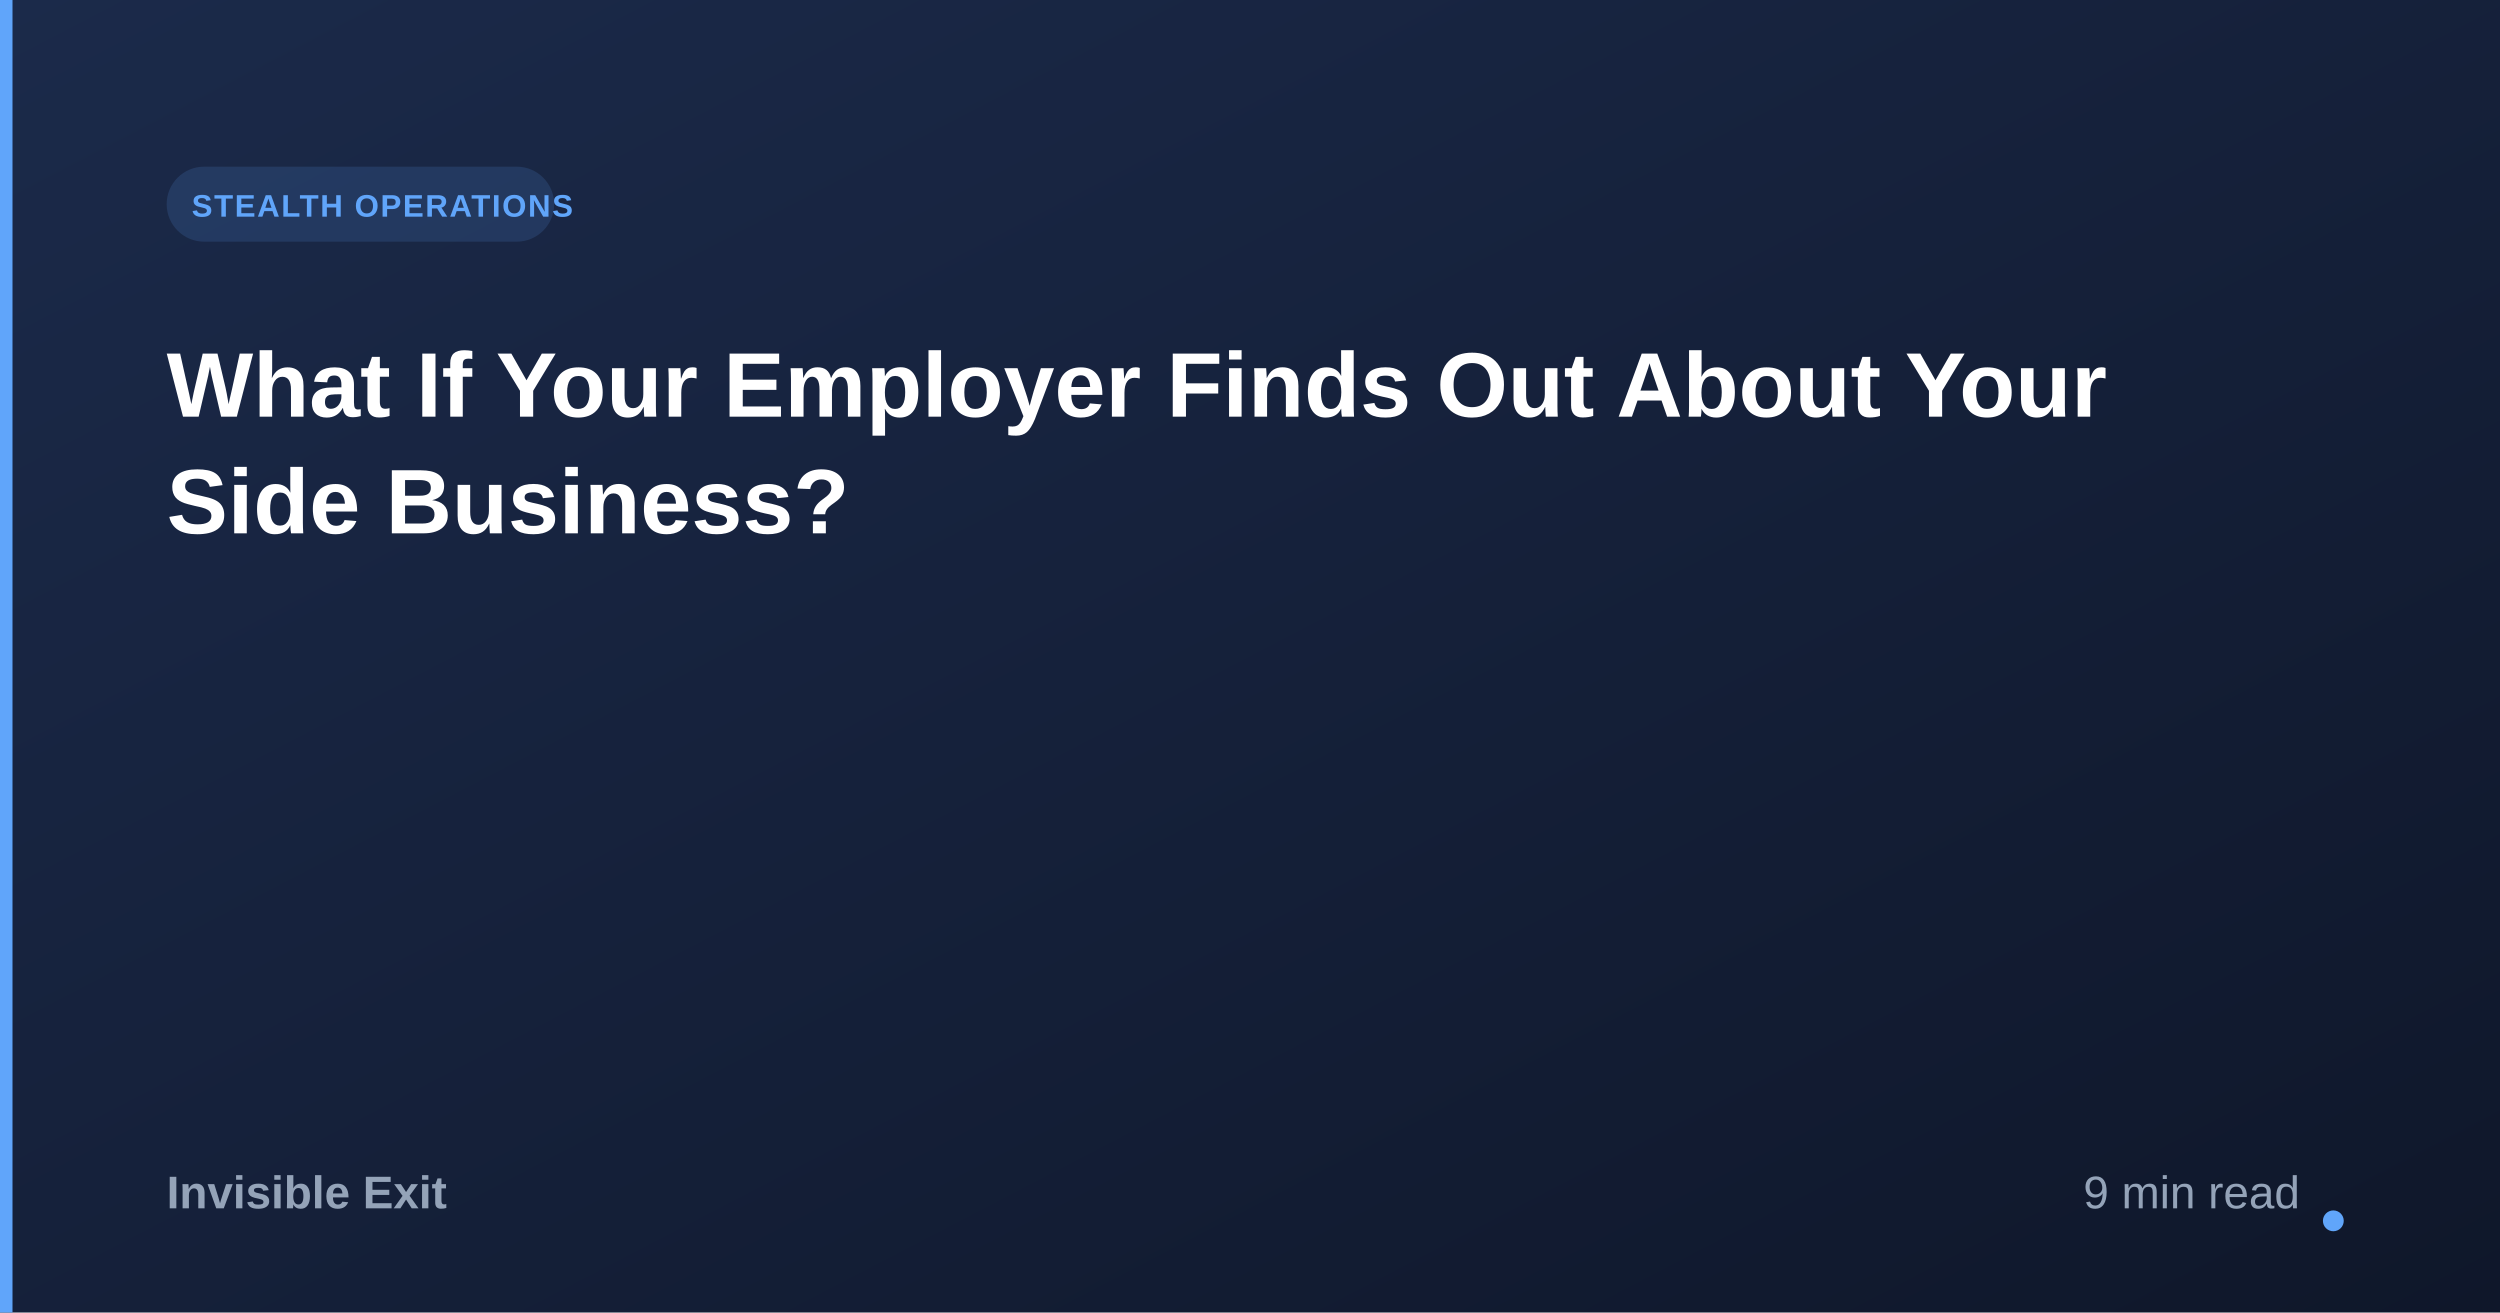
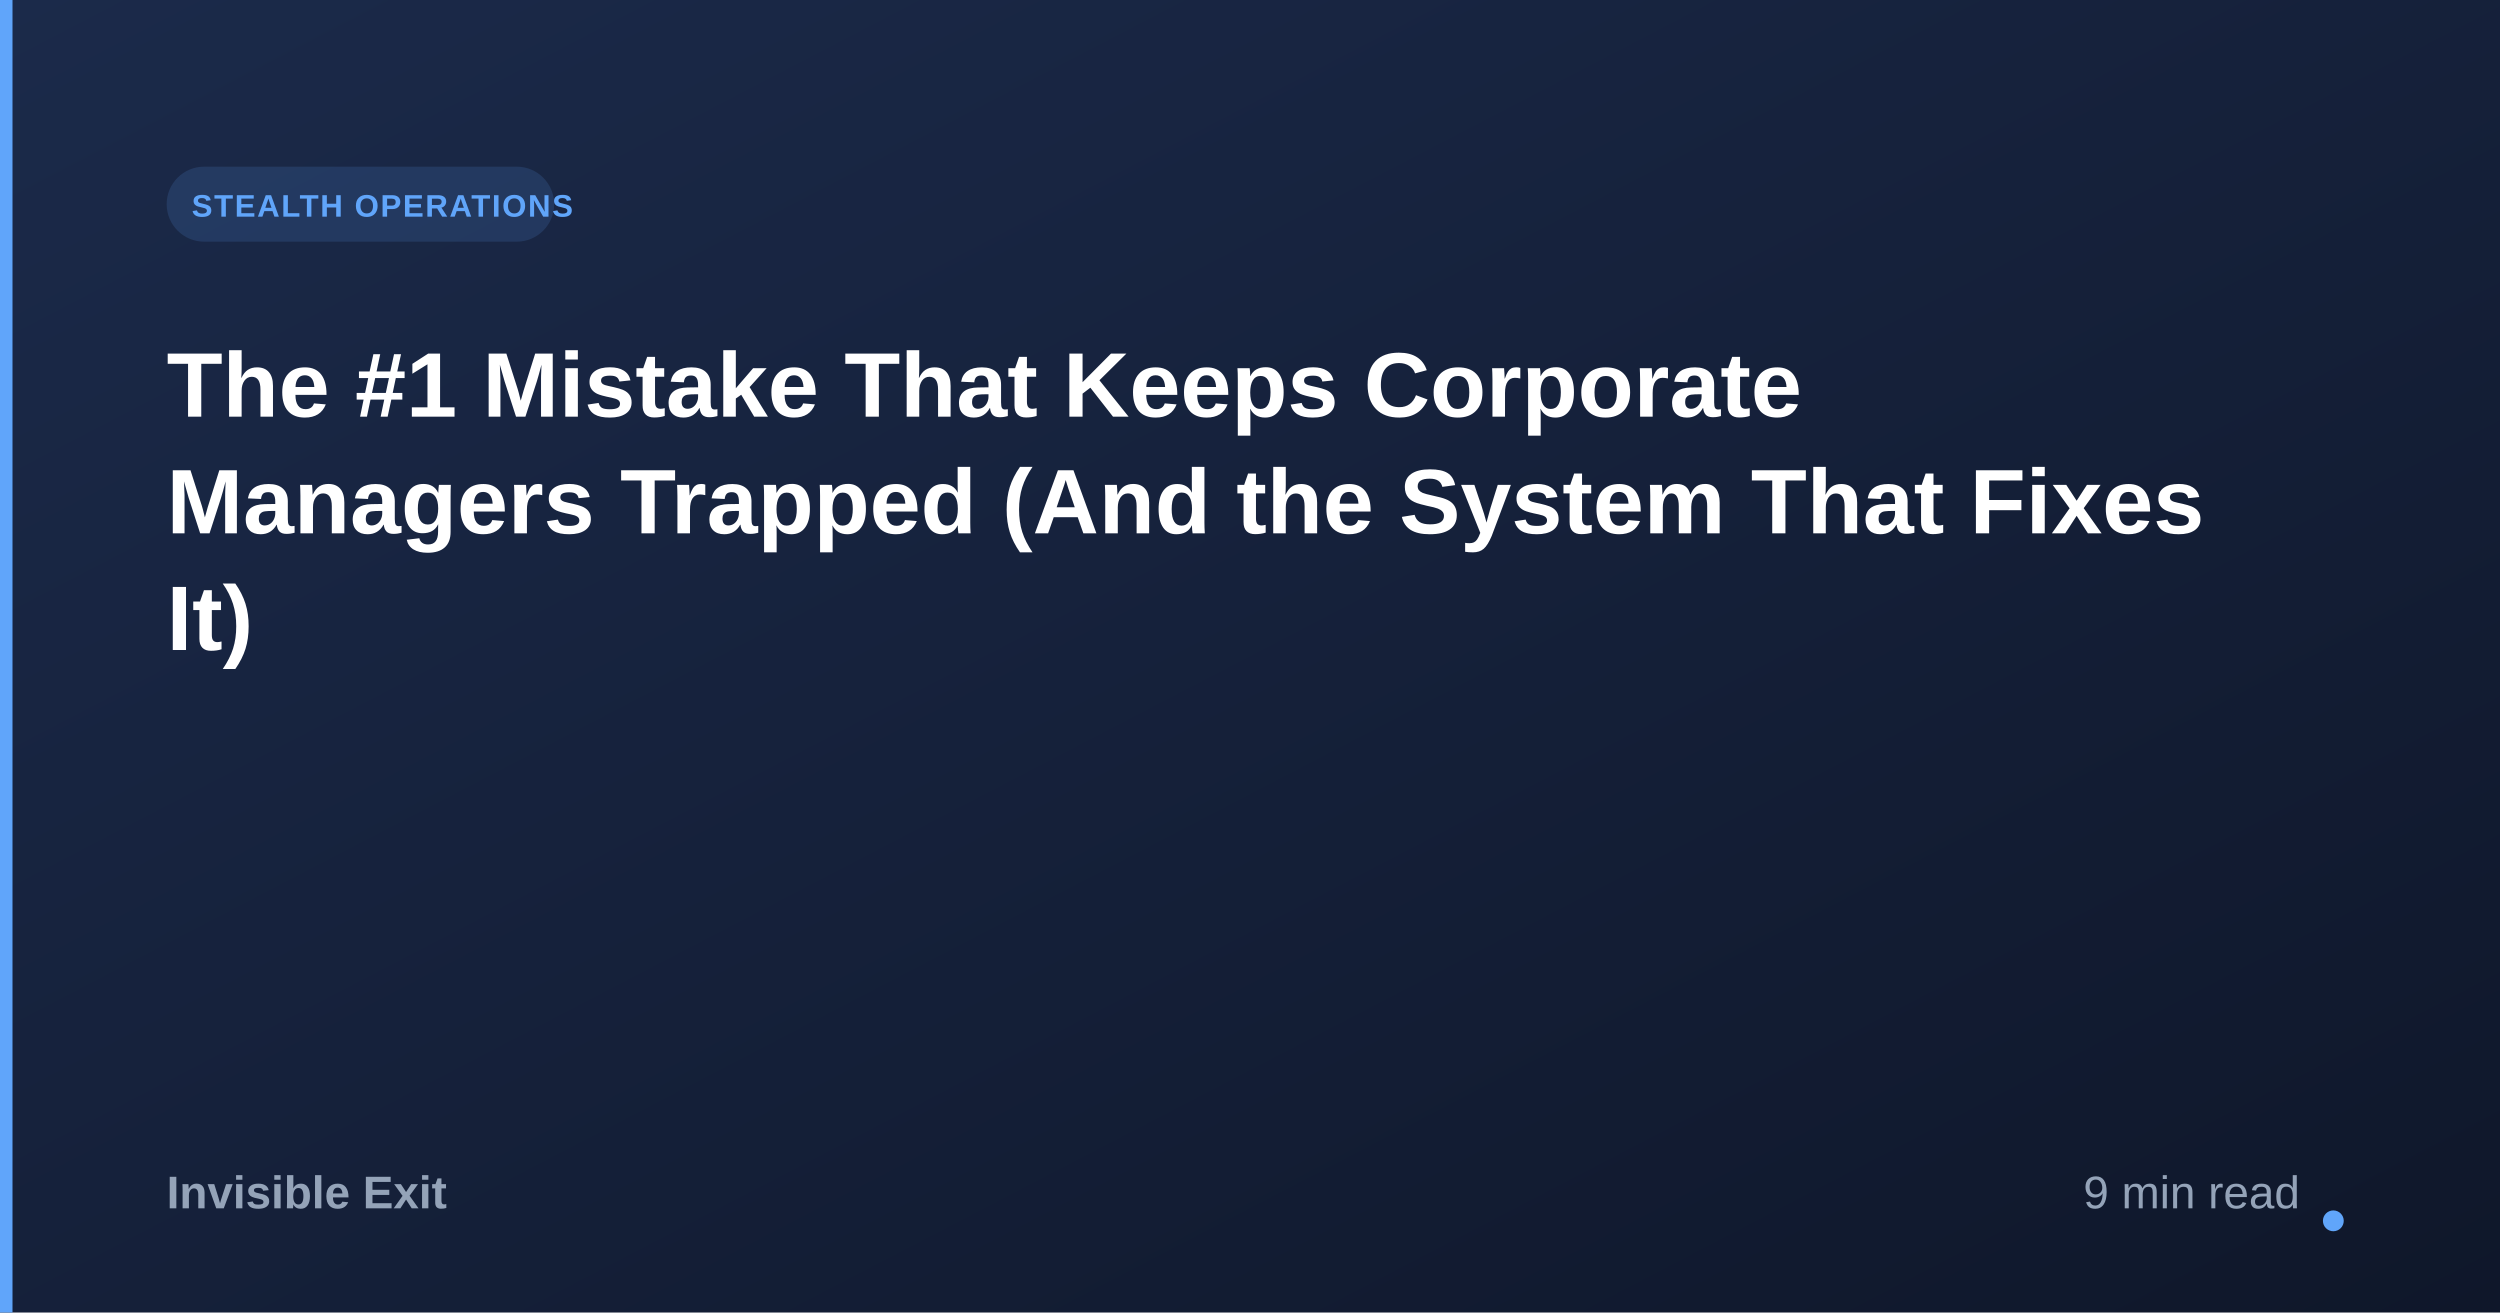
<svg xmlns="http://www.w3.org/2000/svg" width="1200" height="630">
  <defs>
    <linearGradient id="bg" x1="0%" y1="0%" x2="100%" y2="100%">
      <stop offset="0%" style="stop-color:#1B2A4A" />
      <stop offset="100%" style="stop-color:#0f172a" />
    </linearGradient>
  </defs>
  <rect width="1200" height="630" fill="url(#bg)" />
  <rect x="0" y="0" width="6" height="630" fill="#60A5FA" />
  <rect x="80" y="80" width="186" height="36" rx="18" fill="rgba(96,165,250,0.15)" />
  <text x="92" y="104" font-family="Arial, Helvetica, sans-serif" font-size="15" font-weight="600" fill="#60A5FA" letter-spacing="0.05em">STEALTH OPERATIONS</text>
-   <text x="80" y="200" font-family="Arial, Helvetica, sans-serif" font-size="44" font-weight="700" fill="#FFFFFF">What If Your Employer Finds Out About Your</text>
-   <text x="80" y="256" font-family="Arial, Helvetica, sans-serif" font-size="44" font-weight="700" fill="#FFFFFF">Side Business?</text>
+   <text x="80" y="200" font-family="Arial, Helvetica, sans-serif" font-size="44" font-weight="700" fill="#FFFFFF">The #1 Mistake That Keeps Corporate</text>
+   <text x="80" y="256" font-family="Arial, Helvetica, sans-serif" font-size="44" font-weight="700" fill="#FFFFFF">Managers Trapped (And the System That Fixes</text>
+   <text x="80" y="312" font-family="Arial, Helvetica, sans-serif" font-size="44" font-weight="700" fill="#FFFFFF">It)</text>
  <text x="80" y="580" font-family="Arial, Helvetica, sans-serif" font-size="22" font-weight="600" fill="#94A3B8">Invisible Exit</text>
  <text x="1000" y="580" font-family="Arial, Helvetica, sans-serif" font-size="22" fill="#94A3B8">9 min read</text>
  <circle cx="1120" cy="586" r="5" fill="#60A5FA" />
</svg>
